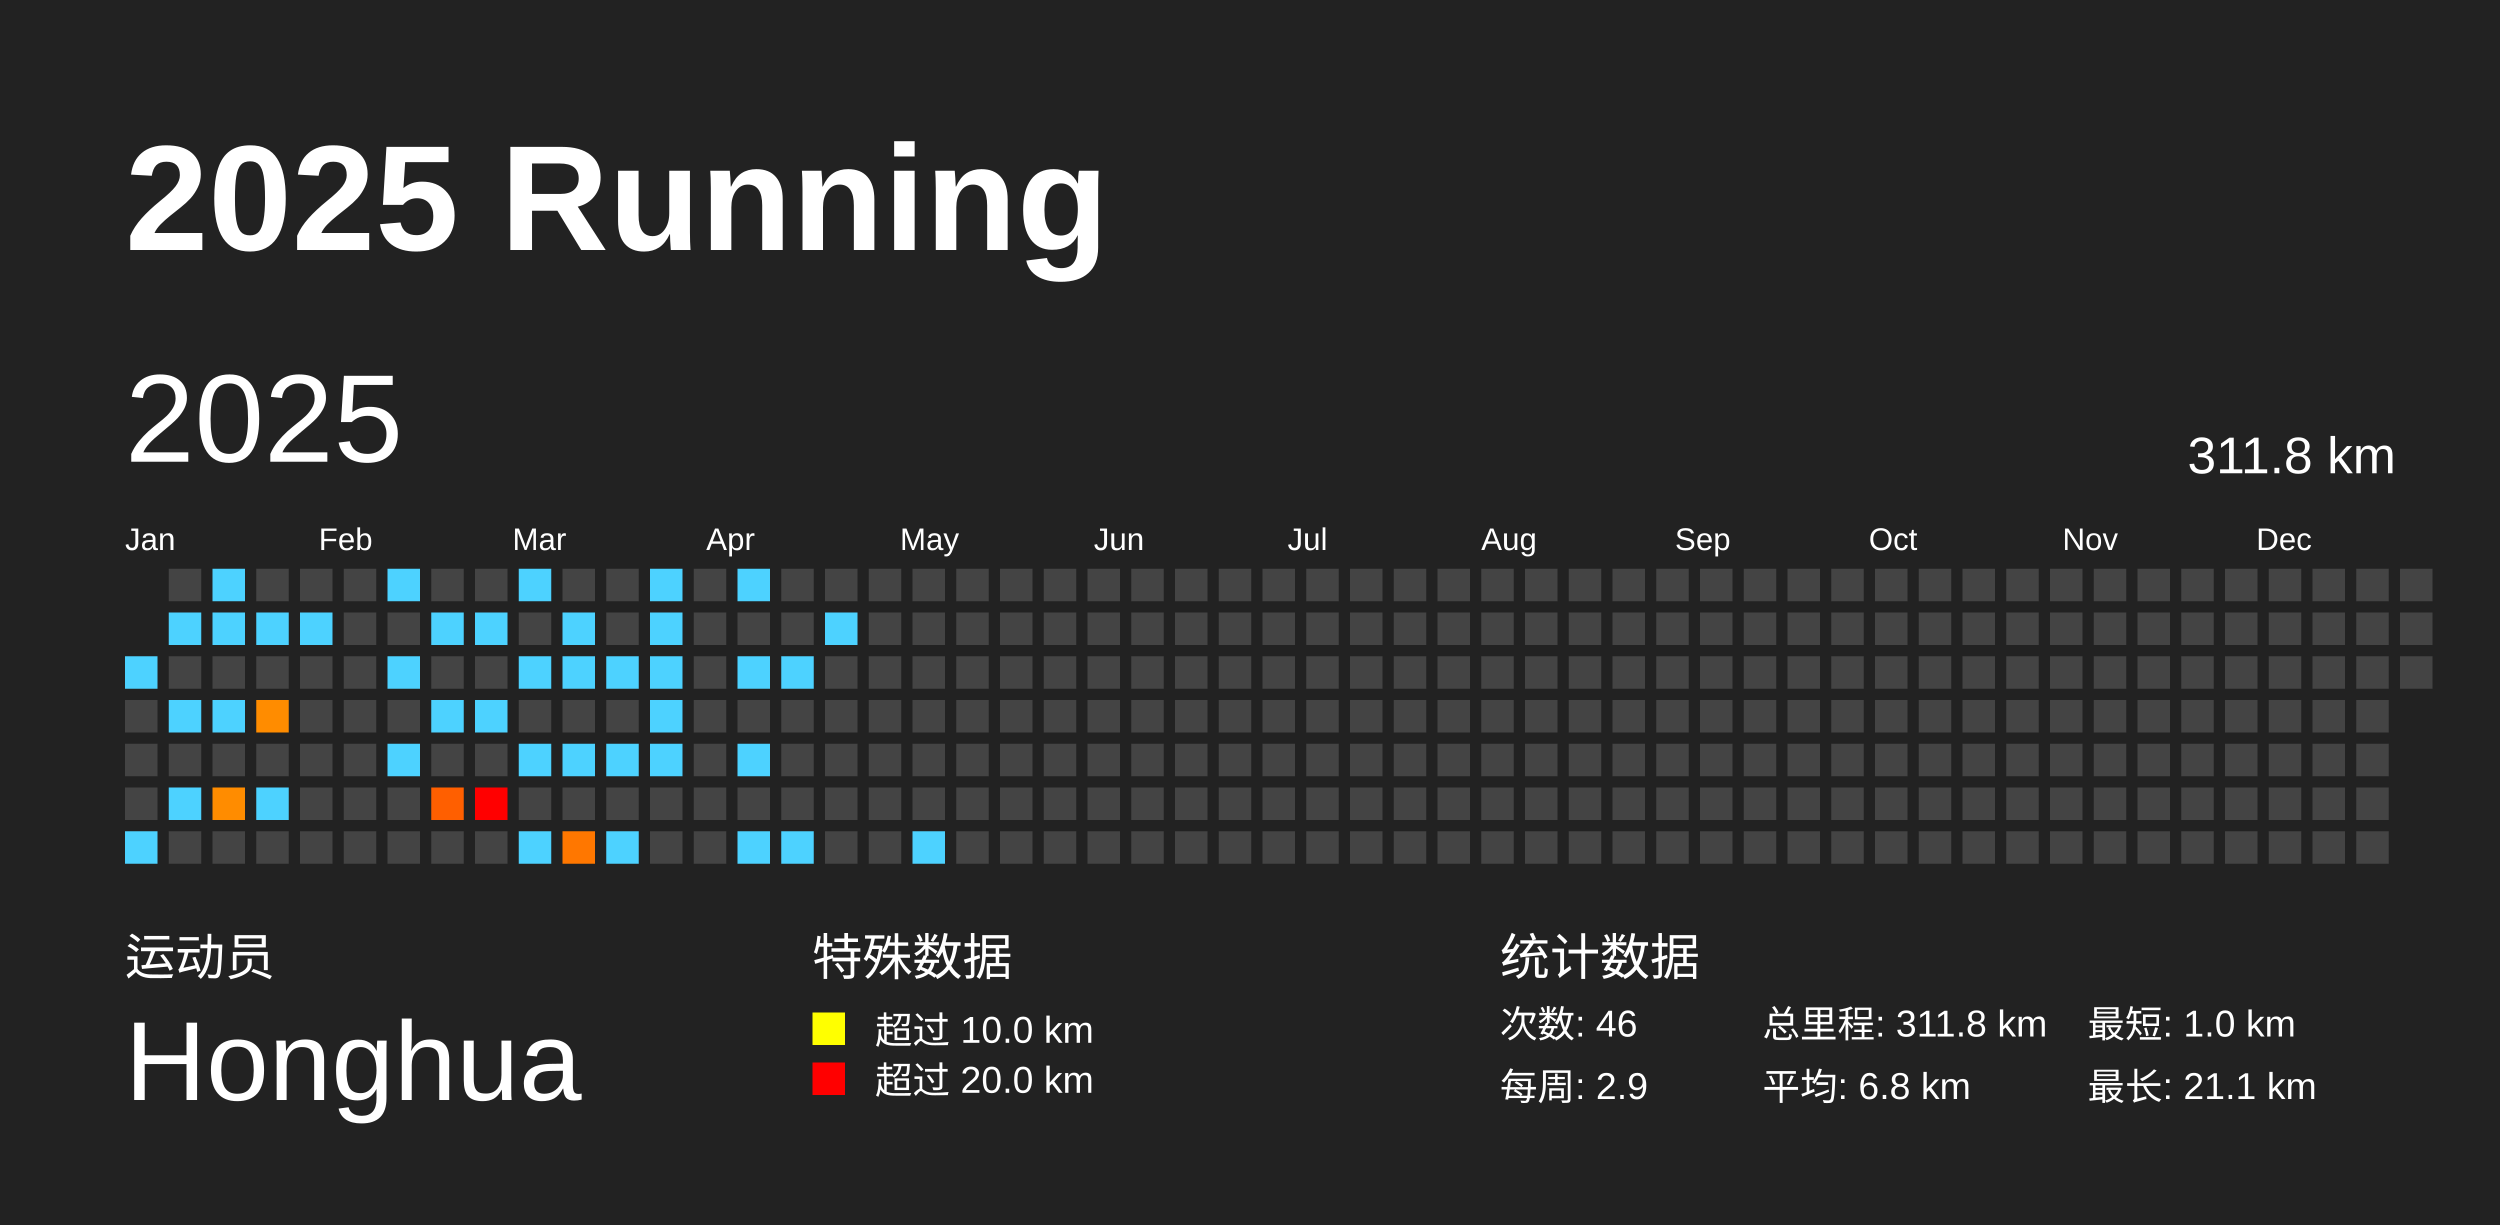
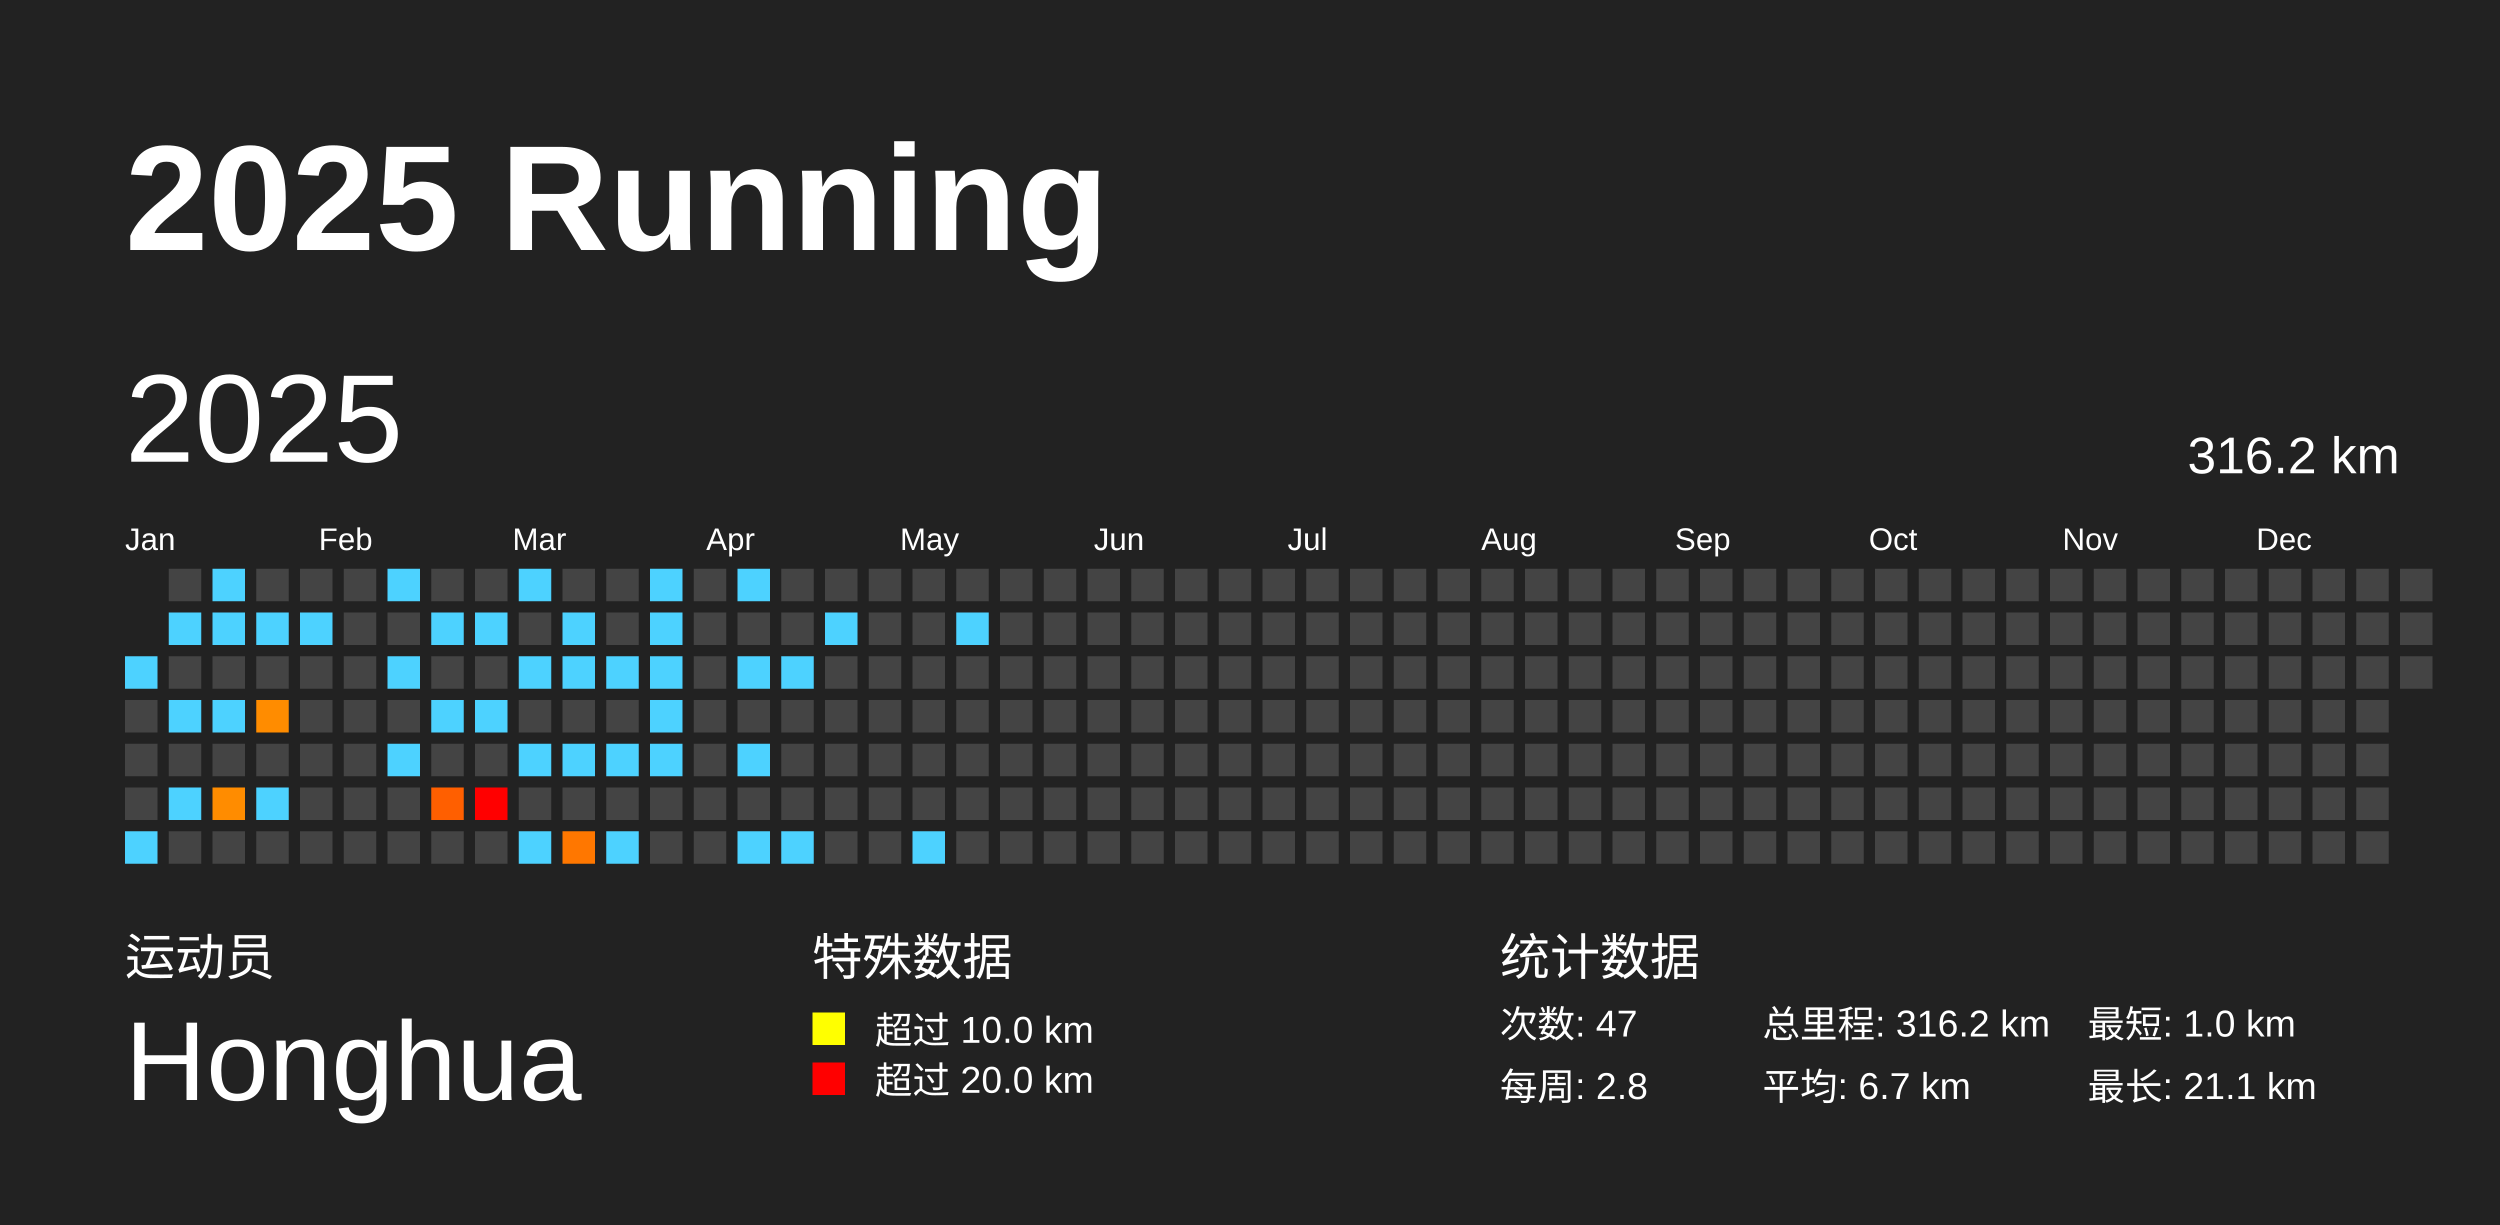
<svg xmlns="http://www.w3.org/2000/svg" baseProfile="full" height="98mm" version="1.1" viewBox="0,0,200,98" width="200mm">
  <defs />
  <rect fill="#222222" height="98" width="200" x="0" y="0" />
  <text fill="#FFFFFF" style="font-size:12px; font-family:Arial; font-weight:bold;" x="10" y="20">2025 Running</text>
  <text fill="#FFFFFF" style="font-size:4px; font-family:Arial" x="10" y="78">运动员</text>
  <text fill="#FFFFFF" style="font-size:9px; font-family:Arial" x="10" y="88">Honghua</text>
  <text fill="#FFFFFF" style="font-size:4px; font-family:Arial" x="65" y="78">特殊数据</text>
  <rect fill="yellow" height="2.6" width="2.6" x="65" y="81" />
  <text fill="#FFFFFF" style="font-size:3px; font-family:Arial" x="70" y="83.5">超过 10.0 km</text>
  <rect fill="red" height="2.6" width="2.6" x="65" y="85" />
  <text fill="#FFFFFF" style="font-size:3px; font-family:Arial" x="70" y="87.5">超过 20.0 km</text>
  <text fill="#FFFFFF" style="font-size:4px; font-family:Arial" x="120" y="78">统计数据</text>
-   <text fill="#FFFFFF" style="font-size:3px; font-family:Arial" x="120" y="83">次数: 46</text>
-   <text fill="#FFFFFF" style="font-size:3px; font-family:Arial" x="120" y="88">每周: 2.9</text>
-   <text fill="#FFFFFF" style="font-size:3px; font-family:Arial" x="141" y="83">总里程: 311.8 km</text>
-   <text fill="#FFFFFF" style="font-size:3px; font-family:Arial" x="141" y="88">平均: 6.8 km</text>
+   <text fill="#FFFFFF" style="font-size:3px; font-family:Arial" x="120" y="83">次数: 47</text>
+   <text fill="#FFFFFF" style="font-size:3px; font-family:Arial" x="120" y="88">每周: 2.8</text>
+   <text fill="#FFFFFF" style="font-size:3px; font-family:Arial" x="141" y="83">总里程: 316.2 km</text>
+   <text fill="#FFFFFF" style="font-size:3px; font-family:Arial" x="141" y="88">平均: 6.7 km</text>
  <text fill="#FFFFFF" style="font-size:3px; font-family:Arial" x="167" y="83">最短: 1.0 km</text>
  <text fill="#FFFFFF" style="font-size:3px; font-family:Arial" x="167" y="88">最长: 21.1 km</text>
  <text dominant-baseline="hanging" fill="#FFFFFF" style="font-size:10.0px; font-family:Arial;" x="10" y="30">2025</text>
-   <text dominant-baseline="hanging" fill="#FFFFFF" style="font-size:4.125px; font-family:Arial;" x="175" y="35">311.8 km</text>
+   <text dominant-baseline="hanging" fill="#FFFFFF" style="font-size:4.125px; font-family:Arial;" x="175" y="35">316.2 km</text>
  <text fill="#FFFFFF" style="font-size:2.5px; font-family:Arial" x="10.0" y="44">Jan</text>
  <text fill="#FFFFFF" style="font-size:2.5px; font-family:Arial" x="25.5" y="44">Feb</text>
  <text fill="#FFFFFF" style="font-size:2.5px; font-family:Arial" x="41.0" y="44">Mar</text>
  <text fill="#FFFFFF" style="font-size:2.5px; font-family:Arial" x="56.5" y="44">Apr</text>
  <text fill="#FFFFFF" style="font-size:2.5px; font-family:Arial" x="72.0" y="44">May</text>
  <text fill="#FFFFFF" style="font-size:2.5px; font-family:Arial" x="87.5" y="44">Jun</text>
  <text fill="#FFFFFF" style="font-size:2.5px; font-family:Arial" x="103.0" y="44">Jul</text>
  <text fill="#FFFFFF" style="font-size:2.5px; font-family:Arial" x="118.5" y="44">Aug</text>
  <text fill="#FFFFFF" style="font-size:2.5px; font-family:Arial" x="134.0" y="44">Sep</text>
  <text fill="#FFFFFF" style="font-size:2.5px; font-family:Arial" x="149.5" y="44">Oct</text>
  <text fill="#FFFFFF" style="font-size:2.5px; font-family:Arial" x="165.0" y="44">Nov</text>
  <text fill="#FFFFFF" style="font-size:2.5px; font-family:Arial" x="180.5" y="44">Dec</text>
  <rect fill="#4dd2ff" height="2.6" width="2.6" x="10.0" y="52.5" />
  <rect fill="#444444" height="2.6" width="2.6" x="10.0" y="56.0" />
  <rect fill="#444444" height="2.6" width="2.6" x="10.0" y="59.5" />
  <rect fill="#444444" height="2.6" width="2.6" x="10.0" y="63.0" />
  <rect fill="#4dd2ff" height="2.6" width="2.6" x="10.0" y="66.5" />
  <rect fill="#444444" height="2.6" width="2.6" x="13.5" y="45.5" />
  <rect fill="#4dd2ff" height="2.6" width="2.6" x="13.5" y="49.0" />
  <rect fill="#444444" height="2.6" width="2.6" x="13.5" y="52.5" />
  <rect fill="#4dd2ff" height="2.6" width="2.6" x="13.5" y="56.0" />
  <rect fill="#444444" height="2.6" width="2.6" x="13.5" y="59.5" />
  <rect fill="#4dd2ff" height="2.6" width="2.6" x="13.5" y="63.0" />
  <rect fill="#444444" height="2.6" width="2.6" x="13.5" y="66.5" />
  <rect fill="#4dd2ff" height="2.6" width="2.6" x="17.0" y="45.5" />
  <rect fill="#4dd2ff" height="2.6" width="2.6" x="17.0" y="49.0" />
  <rect fill="#444444" height="2.6" width="2.6" x="17.0" y="52.5" />
  <rect fill="#4dd2ff" height="2.6" width="2.6" x="17.0" y="56.0" />
  <rect fill="#444444" height="2.6" width="2.6" x="17.0" y="59.5" />
  <rect fill="#ff8c00" height="2.6" width="2.6" x="17.0" y="63.0" />
  <rect fill="#444444" height="2.6" width="2.6" x="17.0" y="66.5" />
  <rect fill="#444444" height="2.6" width="2.6" x="20.5" y="45.5" />
  <rect fill="#4dd2ff" height="2.6" width="2.6" x="20.5" y="49.0" />
  <rect fill="#444444" height="2.6" width="2.6" x="20.5" y="52.5" />
  <rect fill="#ff8c00" height="2.6" width="2.6" x="20.5" y="56.0" />
  <rect fill="#444444" height="2.6" width="2.6" x="20.5" y="59.5" />
  <rect fill="#4dd2ff" height="2.6" width="2.6" x="20.5" y="63.0" />
  <rect fill="#444444" height="2.6" width="2.6" x="20.5" y="66.5" />
  <rect fill="#444444" height="2.6" width="2.6" x="24.0" y="45.5" />
  <rect fill="#4dd2ff" height="2.6" width="2.6" x="24.0" y="49.0" />
  <rect fill="#444444" height="2.6" width="2.6" x="24.0" y="52.5" />
  <rect fill="#444444" height="2.6" width="2.6" x="24.0" y="56.0" />
  <rect fill="#444444" height="2.6" width="2.6" x="24.0" y="59.5" />
  <rect fill="#444444" height="2.6" width="2.6" x="24.0" y="63.0" />
  <rect fill="#444444" height="2.6" width="2.6" x="24.0" y="66.5" />
  <rect fill="#444444" height="2.6" width="2.6" x="27.5" y="45.5" />
  <rect fill="#444444" height="2.6" width="2.6" x="27.5" y="49.0" />
  <rect fill="#444444" height="2.6" width="2.6" x="27.5" y="52.5" />
  <rect fill="#444444" height="2.6" width="2.6" x="27.5" y="56.0" />
  <rect fill="#444444" height="2.6" width="2.6" x="27.5" y="59.5" />
  <rect fill="#444444" height="2.6" width="2.6" x="27.5" y="63.0" />
  <rect fill="#444444" height="2.6" width="2.6" x="27.5" y="66.5" />
  <rect fill="#4dd2ff" height="2.6" width="2.6" x="31.0" y="45.5" />
  <rect fill="#444444" height="2.6" width="2.6" x="31.0" y="49.0" />
  <rect fill="#4dd2ff" height="2.6" width="2.6" x="31.0" y="52.5" />
  <rect fill="#444444" height="2.6" width="2.6" x="31.0" y="56.0" />
  <rect fill="#4dd2ff" height="2.6" width="2.6" x="31.0" y="59.5" />
  <rect fill="#444444" height="2.6" width="2.6" x="31.0" y="63.0" />
  <rect fill="#444444" height="2.6" width="2.6" x="31.0" y="66.5" />
  <rect fill="#444444" height="2.6" width="2.6" x="34.5" y="45.5" />
  <rect fill="#4dd2ff" height="2.6" width="2.6" x="34.5" y="49.0" />
  <rect fill="#444444" height="2.6" width="2.6" x="34.5" y="52.5" />
  <rect fill="#4dd2ff" height="2.6" width="2.6" x="34.5" y="56.0" />
  <rect fill="#444444" height="2.6" width="2.6" x="34.5" y="59.5" />
  <rect fill="#ff5f00" height="2.6" width="2.6" x="34.5" y="63.0" />
  <rect fill="#444444" height="2.6" width="2.6" x="34.5" y="66.5" />
  <rect fill="#444444" height="2.6" width="2.6" x="38.0" y="45.5" />
  <rect fill="#4dd2ff" height="2.6" width="2.6" x="38.0" y="49.0" />
  <rect fill="#444444" height="2.6" width="2.6" x="38.0" y="52.5" />
  <rect fill="#4dd2ff" height="2.6" width="2.6" x="38.0" y="56.0" />
  <rect fill="#444444" height="2.6" width="2.6" x="38.0" y="59.5" />
  <rect fill="red" height="2.6" width="2.6" x="38.0" y="63.0" />
  <rect fill="#444444" height="2.6" width="2.6" x="38.0" y="66.5" />
  <rect fill="#4dd2ff" height="2.6" width="2.6" x="41.5" y="45.5" />
  <rect fill="#444444" height="2.6" width="2.6" x="41.5" y="49.0" />
  <rect fill="#4dd2ff" height="2.6" width="2.6" x="41.5" y="52.5" />
  <rect fill="#444444" height="2.6" width="2.6" x="41.5" y="56.0" />
  <rect fill="#4dd2ff" height="2.6" width="2.6" x="41.5" y="59.5" />
  <rect fill="#444444" height="2.6" width="2.6" x="41.5" y="63.0" />
  <rect fill="#4dd2ff" height="2.6" width="2.6" x="41.5" y="66.5" />
  <rect fill="#444444" height="2.6" width="2.6" x="45.0" y="45.5" />
  <rect fill="#4dd2ff" height="2.6" width="2.6" x="45.0" y="49.0" />
  <rect fill="#4dd2ff" height="2.6" width="2.6" x="45.0" y="52.5" />
  <rect fill="#444444" height="2.6" width="2.6" x="45.0" y="56.0" />
  <rect fill="#4dd2ff" height="2.6" width="2.6" x="45.0" y="59.5" />
  <rect fill="#444444" height="2.6" width="2.6" x="45.0" y="63.0" />
  <rect fill="#ff7700" height="2.6" width="2.6" x="45.0" y="66.5" />
  <rect fill="#444444" height="2.6" width="2.6" x="48.5" y="45.5" />
  <rect fill="#444444" height="2.6" width="2.6" x="48.5" y="49.0" />
  <rect fill="#4dd2ff" height="2.6" width="2.6" x="48.5" y="52.5" />
  <rect fill="#444444" height="2.6" width="2.6" x="48.5" y="56.0" />
  <rect fill="#4dd2ff" height="2.6" width="2.6" x="48.5" y="59.5" />
  <rect fill="#444444" height="2.6" width="2.6" x="48.5" y="63.0" />
  <rect fill="#4dd2ff" height="2.6" width="2.6" x="48.5" y="66.5" />
  <rect fill="#4dd2ff" height="2.6" width="2.6" x="52.0" y="45.5" />
  <rect fill="#4dd2ff" height="2.6" width="2.6" x="52.0" y="49.0" />
  <rect fill="#4dd2ff" height="2.6" width="2.6" x="52.0" y="52.5" />
  <rect fill="#4dd2ff" height="2.6" width="2.6" x="52.0" y="56.0" />
  <rect fill="#4dd2ff" height="2.6" width="2.6" x="52.0" y="59.5" />
  <rect fill="#444444" height="2.6" width="2.6" x="52.0" y="63.0" />
  <rect fill="#444444" height="2.6" width="2.6" x="52.0" y="66.5" />
  <rect fill="#444444" height="2.6" width="2.6" x="55.5" y="45.5" />
  <rect fill="#444444" height="2.6" width="2.6" x="55.5" y="49.0" />
  <rect fill="#444444" height="2.6" width="2.6" x="55.5" y="52.5" />
  <rect fill="#444444" height="2.6" width="2.6" x="55.5" y="56.0" />
  <rect fill="#444444" height="2.6" width="2.6" x="55.5" y="59.5" />
  <rect fill="#444444" height="2.6" width="2.6" x="55.5" y="63.0" />
  <rect fill="#444444" height="2.6" width="2.6" x="55.5" y="66.5" />
  <rect fill="#4dd2ff" height="2.6" width="2.6" x="59.0" y="45.5" />
  <rect fill="#444444" height="2.6" width="2.6" x="59.0" y="49.0" />
  <rect fill="#4dd2ff" height="2.6" width="2.6" x="59.0" y="52.5" />
  <rect fill="#444444" height="2.6" width="2.6" x="59.0" y="56.0" />
  <rect fill="#4dd2ff" height="2.6" width="2.6" x="59.0" y="59.5" />
  <rect fill="#444444" height="2.6" width="2.6" x="59.0" y="63.0" />
  <rect fill="#4dd2ff" height="2.6" width="2.6" x="59.0" y="66.5" />
  <rect fill="#444444" height="2.6" width="2.6" x="62.5" y="45.5" />
  <rect fill="#444444" height="2.6" width="2.6" x="62.5" y="49.0" />
  <rect fill="#4dd2ff" height="2.6" width="2.6" x="62.5" y="52.5" />
  <rect fill="#444444" height="2.6" width="2.6" x="62.5" y="56.0" />
  <rect fill="#444444" height="2.6" width="2.6" x="62.5" y="59.5" />
  <rect fill="#444444" height="2.6" width="2.6" x="62.5" y="63.0" />
  <rect fill="#4dd2ff" height="2.6" width="2.6" x="62.5" y="66.5" />
  <rect fill="#444444" height="2.6" width="2.6" x="66.0" y="45.5" />
  <rect fill="#4dd2ff" height="2.6" width="2.6" x="66.0" y="49.0" />
  <rect fill="#444444" height="2.6" width="2.6" x="66.0" y="52.5" />
  <rect fill="#444444" height="2.6" width="2.6" x="66.0" y="56.0" />
  <rect fill="#444444" height="2.6" width="2.6" x="66.0" y="59.5" />
  <rect fill="#444444" height="2.6" width="2.6" x="66.0" y="63.0" />
  <rect fill="#444444" height="2.6" width="2.6" x="66.0" y="66.5" />
  <rect fill="#444444" height="2.6" width="2.6" x="69.5" y="45.5" />
  <rect fill="#444444" height="2.6" width="2.6" x="69.5" y="49.0" />
  <rect fill="#444444" height="2.6" width="2.6" x="69.5" y="52.5" />
  <rect fill="#444444" height="2.6" width="2.6" x="69.5" y="56.0" />
  <rect fill="#444444" height="2.6" width="2.6" x="69.5" y="59.5" />
  <rect fill="#444444" height="2.6" width="2.6" x="69.5" y="63.0" />
  <rect fill="#444444" height="2.6" width="2.6" x="69.5" y="66.5" />
  <rect fill="#444444" height="2.6" width="2.6" x="73.0" y="45.5" />
  <rect fill="#444444" height="2.6" width="2.6" x="73.0" y="49.0" />
  <rect fill="#444444" height="2.6" width="2.6" x="73.0" y="52.5" />
  <rect fill="#444444" height="2.6" width="2.6" x="73.0" y="56.0" />
  <rect fill="#444444" height="2.6" width="2.6" x="73.0" y="59.5" />
  <rect fill="#444444" height="2.6" width="2.6" x="73.0" y="63.0" />
  <rect fill="#4dd2ff" height="2.6" width="2.6" x="73.0" y="66.5" />
  <rect fill="#444444" height="2.6" width="2.6" x="76.5" y="45.5" />
-   <rect fill="#444444" height="2.6" width="2.6" x="76.5" y="49.0" />
+   <rect fill="#4dd2ff" height="2.6" width="2.6" x="76.5" y="49.0" />
  <rect fill="#444444" height="2.6" width="2.6" x="76.5" y="52.5" />
  <rect fill="#444444" height="2.6" width="2.6" x="76.5" y="56.0" />
  <rect fill="#444444" height="2.6" width="2.6" x="76.5" y="59.5" />
  <rect fill="#444444" height="2.6" width="2.6" x="76.5" y="63.0" />
  <rect fill="#444444" height="2.6" width="2.6" x="76.5" y="66.5" />
  <rect fill="#444444" height="2.6" width="2.6" x="80.0" y="45.5" />
  <rect fill="#444444" height="2.6" width="2.6" x="80.0" y="49.0" />
  <rect fill="#444444" height="2.6" width="2.6" x="80.0" y="52.5" />
  <rect fill="#444444" height="2.6" width="2.6" x="80.0" y="56.0" />
  <rect fill="#444444" height="2.6" width="2.6" x="80.0" y="59.5" />
  <rect fill="#444444" height="2.6" width="2.6" x="80.0" y="63.0" />
  <rect fill="#444444" height="2.6" width="2.6" x="80.0" y="66.5" />
  <rect fill="#444444" height="2.6" width="2.6" x="83.5" y="45.5" />
  <rect fill="#444444" height="2.6" width="2.6" x="83.5" y="49.0" />
  <rect fill="#444444" height="2.6" width="2.6" x="83.5" y="52.5" />
  <rect fill="#444444" height="2.6" width="2.6" x="83.5" y="56.0" />
  <rect fill="#444444" height="2.6" width="2.6" x="83.5" y="59.5" />
  <rect fill="#444444" height="2.6" width="2.6" x="83.5" y="63.0" />
  <rect fill="#444444" height="2.6" width="2.6" x="83.5" y="66.5" />
  <rect fill="#444444" height="2.6" width="2.6" x="87.0" y="45.5" />
  <rect fill="#444444" height="2.6" width="2.6" x="87.0" y="49.0" />
  <rect fill="#444444" height="2.6" width="2.6" x="87.0" y="52.5" />
  <rect fill="#444444" height="2.6" width="2.6" x="87.0" y="56.0" />
  <rect fill="#444444" height="2.6" width="2.6" x="87.0" y="59.5" />
  <rect fill="#444444" height="2.6" width="2.6" x="87.0" y="63.0" />
  <rect fill="#444444" height="2.6" width="2.6" x="87.0" y="66.5" />
  <rect fill="#444444" height="2.6" width="2.6" x="90.5" y="45.5" />
  <rect fill="#444444" height="2.6" width="2.6" x="90.5" y="49.0" />
  <rect fill="#444444" height="2.6" width="2.6" x="90.5" y="52.5" />
  <rect fill="#444444" height="2.6" width="2.6" x="90.5" y="56.0" />
  <rect fill="#444444" height="2.6" width="2.6" x="90.5" y="59.5" />
  <rect fill="#444444" height="2.6" width="2.6" x="90.5" y="63.0" />
  <rect fill="#444444" height="2.6" width="2.6" x="90.5" y="66.5" />
  <rect fill="#444444" height="2.6" width="2.6" x="94.0" y="45.5" />
  <rect fill="#444444" height="2.6" width="2.6" x="94.0" y="49.0" />
  <rect fill="#444444" height="2.6" width="2.6" x="94.0" y="52.5" />
  <rect fill="#444444" height="2.6" width="2.6" x="94.0" y="56.0" />
  <rect fill="#444444" height="2.6" width="2.6" x="94.0" y="59.5" />
  <rect fill="#444444" height="2.6" width="2.6" x="94.0" y="63.0" />
  <rect fill="#444444" height="2.6" width="2.6" x="94.0" y="66.5" />
  <rect fill="#444444" height="2.6" width="2.6" x="97.5" y="45.5" />
  <rect fill="#444444" height="2.6" width="2.6" x="97.5" y="49.0" />
  <rect fill="#444444" height="2.6" width="2.6" x="97.5" y="52.5" />
  <rect fill="#444444" height="2.6" width="2.6" x="97.5" y="56.0" />
  <rect fill="#444444" height="2.6" width="2.6" x="97.5" y="59.5" />
  <rect fill="#444444" height="2.6" width="2.6" x="97.5" y="63.0" />
  <rect fill="#444444" height="2.6" width="2.6" x="97.5" y="66.5" />
  <rect fill="#444444" height="2.6" width="2.6" x="101.0" y="45.5" />
  <rect fill="#444444" height="2.6" width="2.6" x="101.0" y="49.0" />
  <rect fill="#444444" height="2.6" width="2.6" x="101.0" y="52.5" />
  <rect fill="#444444" height="2.6" width="2.6" x="101.0" y="56.0" />
  <rect fill="#444444" height="2.6" width="2.6" x="101.0" y="59.5" />
  <rect fill="#444444" height="2.6" width="2.6" x="101.0" y="63.0" />
  <rect fill="#444444" height="2.6" width="2.6" x="101.0" y="66.5" />
  <rect fill="#444444" height="2.6" width="2.6" x="104.5" y="45.5" />
  <rect fill="#444444" height="2.6" width="2.6" x="104.5" y="49.0" />
  <rect fill="#444444" height="2.6" width="2.6" x="104.5" y="52.5" />
  <rect fill="#444444" height="2.6" width="2.6" x="104.5" y="56.0" />
  <rect fill="#444444" height="2.6" width="2.6" x="104.5" y="59.5" />
  <rect fill="#444444" height="2.6" width="2.6" x="104.5" y="63.0" />
  <rect fill="#444444" height="2.6" width="2.6" x="104.5" y="66.5" />
  <rect fill="#444444" height="2.6" width="2.6" x="108.0" y="45.5" />
  <rect fill="#444444" height="2.6" width="2.6" x="108.0" y="49.0" />
  <rect fill="#444444" height="2.6" width="2.6" x="108.0" y="52.5" />
  <rect fill="#444444" height="2.6" width="2.6" x="108.0" y="56.0" />
  <rect fill="#444444" height="2.6" width="2.6" x="108.0" y="59.5" />
  <rect fill="#444444" height="2.6" width="2.6" x="108.0" y="63.0" />
  <rect fill="#444444" height="2.6" width="2.6" x="108.0" y="66.5" />
  <rect fill="#444444" height="2.6" width="2.6" x="111.5" y="45.5" />
  <rect fill="#444444" height="2.6" width="2.6" x="111.5" y="49.0" />
  <rect fill="#444444" height="2.6" width="2.6" x="111.5" y="52.5" />
  <rect fill="#444444" height="2.6" width="2.6" x="111.5" y="56.0" />
  <rect fill="#444444" height="2.6" width="2.6" x="111.5" y="59.5" />
  <rect fill="#444444" height="2.6" width="2.6" x="111.5" y="63.0" />
  <rect fill="#444444" height="2.6" width="2.6" x="111.5" y="66.5" />
  <rect fill="#444444" height="2.6" width="2.6" x="115.0" y="45.5" />
  <rect fill="#444444" height="2.6" width="2.6" x="115.0" y="49.0" />
  <rect fill="#444444" height="2.6" width="2.6" x="115.0" y="52.5" />
  <rect fill="#444444" height="2.6" width="2.6" x="115.0" y="56.0" />
  <rect fill="#444444" height="2.6" width="2.6" x="115.0" y="59.5" />
  <rect fill="#444444" height="2.6" width="2.6" x="115.0" y="63.0" />
  <rect fill="#444444" height="2.6" width="2.6" x="115.0" y="66.5" />
  <rect fill="#444444" height="2.6" width="2.6" x="118.5" y="45.5" />
  <rect fill="#444444" height="2.6" width="2.6" x="118.5" y="49.0" />
  <rect fill="#444444" height="2.6" width="2.6" x="118.5" y="52.5" />
  <rect fill="#444444" height="2.6" width="2.6" x="118.5" y="56.0" />
  <rect fill="#444444" height="2.6" width="2.6" x="118.5" y="59.5" />
  <rect fill="#444444" height="2.6" width="2.6" x="118.5" y="63.0" />
  <rect fill="#444444" height="2.6" width="2.6" x="118.5" y="66.5" />
  <rect fill="#444444" height="2.6" width="2.6" x="122.0" y="45.5" />
  <rect fill="#444444" height="2.6" width="2.6" x="122.0" y="49.0" />
  <rect fill="#444444" height="2.6" width="2.6" x="122.0" y="52.5" />
  <rect fill="#444444" height="2.6" width="2.6" x="122.0" y="56.0" />
  <rect fill="#444444" height="2.6" width="2.6" x="122.0" y="59.5" />
  <rect fill="#444444" height="2.6" width="2.6" x="122.0" y="63.0" />
  <rect fill="#444444" height="2.6" width="2.6" x="122.0" y="66.5" />
  <rect fill="#444444" height="2.6" width="2.6" x="125.5" y="45.5" />
  <rect fill="#444444" height="2.6" width="2.6" x="125.5" y="49.0" />
  <rect fill="#444444" height="2.6" width="2.6" x="125.5" y="52.5" />
  <rect fill="#444444" height="2.6" width="2.6" x="125.5" y="56.0" />
  <rect fill="#444444" height="2.6" width="2.6" x="125.5" y="59.5" />
  <rect fill="#444444" height="2.6" width="2.6" x="125.5" y="63.0" />
  <rect fill="#444444" height="2.6" width="2.6" x="125.5" y="66.5" />
  <rect fill="#444444" height="2.6" width="2.6" x="129.0" y="45.5" />
  <rect fill="#444444" height="2.6" width="2.6" x="129.0" y="49.0" />
  <rect fill="#444444" height="2.6" width="2.6" x="129.0" y="52.5" />
  <rect fill="#444444" height="2.6" width="2.6" x="129.0" y="56.0" />
  <rect fill="#444444" height="2.6" width="2.6" x="129.0" y="59.5" />
  <rect fill="#444444" height="2.6" width="2.6" x="129.0" y="63.0" />
  <rect fill="#444444" height="2.6" width="2.6" x="129.0" y="66.5" />
  <rect fill="#444444" height="2.6" width="2.6" x="132.5" y="45.5" />
  <rect fill="#444444" height="2.6" width="2.6" x="132.5" y="49.0" />
  <rect fill="#444444" height="2.6" width="2.6" x="132.5" y="52.5" />
  <rect fill="#444444" height="2.6" width="2.6" x="132.5" y="56.0" />
  <rect fill="#444444" height="2.6" width="2.6" x="132.5" y="59.5" />
  <rect fill="#444444" height="2.6" width="2.6" x="132.5" y="63.0" />
  <rect fill="#444444" height="2.6" width="2.6" x="132.5" y="66.5" />
  <rect fill="#444444" height="2.6" width="2.6" x="136.0" y="45.5" />
  <rect fill="#444444" height="2.6" width="2.6" x="136.0" y="49.0" />
  <rect fill="#444444" height="2.6" width="2.6" x="136.0" y="52.5" />
  <rect fill="#444444" height="2.6" width="2.6" x="136.0" y="56.0" />
  <rect fill="#444444" height="2.6" width="2.6" x="136.0" y="59.5" />
  <rect fill="#444444" height="2.6" width="2.6" x="136.0" y="63.0" />
  <rect fill="#444444" height="2.6" width="2.6" x="136.0" y="66.5" />
  <rect fill="#444444" height="2.6" width="2.6" x="139.5" y="45.5" />
  <rect fill="#444444" height="2.6" width="2.6" x="139.5" y="49.0" />
  <rect fill="#444444" height="2.6" width="2.6" x="139.5" y="52.5" />
  <rect fill="#444444" height="2.6" width="2.6" x="139.5" y="56.0" />
  <rect fill="#444444" height="2.6" width="2.6" x="139.5" y="59.5" />
  <rect fill="#444444" height="2.6" width="2.6" x="139.5" y="63.0" />
  <rect fill="#444444" height="2.6" width="2.6" x="139.5" y="66.5" />
  <rect fill="#444444" height="2.6" width="2.6" x="143.0" y="45.5" />
  <rect fill="#444444" height="2.6" width="2.6" x="143.0" y="49.0" />
  <rect fill="#444444" height="2.6" width="2.6" x="143.0" y="52.5" />
  <rect fill="#444444" height="2.6" width="2.6" x="143.0" y="56.0" />
  <rect fill="#444444" height="2.6" width="2.6" x="143.0" y="59.5" />
  <rect fill="#444444" height="2.6" width="2.6" x="143.0" y="63.0" />
  <rect fill="#444444" height="2.6" width="2.6" x="143.0" y="66.5" />
  <rect fill="#444444" height="2.6" width="2.6" x="146.5" y="45.5" />
  <rect fill="#444444" height="2.6" width="2.6" x="146.5" y="49.0" />
  <rect fill="#444444" height="2.6" width="2.6" x="146.5" y="52.5" />
  <rect fill="#444444" height="2.6" width="2.6" x="146.5" y="56.0" />
  <rect fill="#444444" height="2.6" width="2.6" x="146.5" y="59.5" />
  <rect fill="#444444" height="2.6" width="2.6" x="146.5" y="63.0" />
  <rect fill="#444444" height="2.6" width="2.6" x="146.5" y="66.5" />
  <rect fill="#444444" height="2.6" width="2.6" x="150.0" y="45.5" />
  <rect fill="#444444" height="2.6" width="2.6" x="150.0" y="49.0" />
  <rect fill="#444444" height="2.6" width="2.6" x="150.0" y="52.5" />
  <rect fill="#444444" height="2.6" width="2.6" x="150.0" y="56.0" />
  <rect fill="#444444" height="2.6" width="2.6" x="150.0" y="59.5" />
  <rect fill="#444444" height="2.6" width="2.6" x="150.0" y="63.0" />
  <rect fill="#444444" height="2.6" width="2.6" x="150.0" y="66.5" />
  <rect fill="#444444" height="2.6" width="2.6" x="153.5" y="45.5" />
  <rect fill="#444444" height="2.6" width="2.6" x="153.5" y="49.0" />
  <rect fill="#444444" height="2.6" width="2.6" x="153.5" y="52.5" />
  <rect fill="#444444" height="2.6" width="2.6" x="153.5" y="56.0" />
  <rect fill="#444444" height="2.6" width="2.6" x="153.5" y="59.5" />
  <rect fill="#444444" height="2.6" width="2.6" x="153.5" y="63.0" />
  <rect fill="#444444" height="2.6" width="2.6" x="153.5" y="66.5" />
  <rect fill="#444444" height="2.6" width="2.6" x="157.0" y="45.5" />
  <rect fill="#444444" height="2.6" width="2.6" x="157.0" y="49.0" />
  <rect fill="#444444" height="2.6" width="2.6" x="157.0" y="52.5" />
  <rect fill="#444444" height="2.6" width="2.6" x="157.0" y="56.0" />
  <rect fill="#444444" height="2.6" width="2.6" x="157.0" y="59.5" />
  <rect fill="#444444" height="2.6" width="2.6" x="157.0" y="63.0" />
  <rect fill="#444444" height="2.6" width="2.6" x="157.0" y="66.5" />
  <rect fill="#444444" height="2.6" width="2.6" x="160.5" y="45.5" />
  <rect fill="#444444" height="2.6" width="2.6" x="160.5" y="49.0" />
  <rect fill="#444444" height="2.6" width="2.6" x="160.5" y="52.5" />
  <rect fill="#444444" height="2.6" width="2.6" x="160.5" y="56.0" />
  <rect fill="#444444" height="2.6" width="2.6" x="160.5" y="59.5" />
  <rect fill="#444444" height="2.6" width="2.6" x="160.5" y="63.0" />
  <rect fill="#444444" height="2.6" width="2.6" x="160.5" y="66.5" />
  <rect fill="#444444" height="2.6" width="2.6" x="164.0" y="45.5" />
  <rect fill="#444444" height="2.6" width="2.6" x="164.0" y="49.0" />
  <rect fill="#444444" height="2.6" width="2.6" x="164.0" y="52.5" />
  <rect fill="#444444" height="2.6" width="2.6" x="164.0" y="56.0" />
  <rect fill="#444444" height="2.6" width="2.6" x="164.0" y="59.5" />
  <rect fill="#444444" height="2.6" width="2.6" x="164.0" y="63.0" />
  <rect fill="#444444" height="2.6" width="2.6" x="164.0" y="66.5" />
  <rect fill="#444444" height="2.6" width="2.6" x="167.5" y="45.5" />
  <rect fill="#444444" height="2.6" width="2.6" x="167.5" y="49.0" />
  <rect fill="#444444" height="2.6" width="2.6" x="167.5" y="52.5" />
  <rect fill="#444444" height="2.6" width="2.6" x="167.5" y="56.0" />
  <rect fill="#444444" height="2.6" width="2.6" x="167.5" y="59.5" />
  <rect fill="#444444" height="2.6" width="2.6" x="167.5" y="63.0" />
  <rect fill="#444444" height="2.6" width="2.6" x="167.5" y="66.5" />
  <rect fill="#444444" height="2.6" width="2.6" x="171.0" y="45.5" />
  <rect fill="#444444" height="2.6" width="2.6" x="171.0" y="49.0" />
  <rect fill="#444444" height="2.6" width="2.6" x="171.0" y="52.5" />
  <rect fill="#444444" height="2.6" width="2.6" x="171.0" y="56.0" />
  <rect fill="#444444" height="2.6" width="2.6" x="171.0" y="59.5" />
  <rect fill="#444444" height="2.6" width="2.6" x="171.0" y="63.0" />
  <rect fill="#444444" height="2.6" width="2.6" x="171.0" y="66.5" />
  <rect fill="#444444" height="2.6" width="2.6" x="174.5" y="45.5" />
  <rect fill="#444444" height="2.6" width="2.6" x="174.5" y="49.0" />
  <rect fill="#444444" height="2.6" width="2.6" x="174.5" y="52.5" />
  <rect fill="#444444" height="2.6" width="2.6" x="174.5" y="56.0" />
  <rect fill="#444444" height="2.6" width="2.6" x="174.5" y="59.5" />
  <rect fill="#444444" height="2.6" width="2.6" x="174.5" y="63.0" />
  <rect fill="#444444" height="2.6" width="2.6" x="174.5" y="66.5" />
  <rect fill="#444444" height="2.6" width="2.6" x="178.0" y="45.5" />
  <rect fill="#444444" height="2.6" width="2.6" x="178.0" y="49.0" />
  <rect fill="#444444" height="2.6" width="2.6" x="178.0" y="52.5" />
  <rect fill="#444444" height="2.6" width="2.6" x="178.0" y="56.0" />
  <rect fill="#444444" height="2.6" width="2.6" x="178.0" y="59.5" />
  <rect fill="#444444" height="2.6" width="2.6" x="178.0" y="63.0" />
  <rect fill="#444444" height="2.6" width="2.6" x="178.0" y="66.5" />
  <rect fill="#444444" height="2.6" width="2.6" x="181.5" y="45.5" />
  <rect fill="#444444" height="2.6" width="2.6" x="181.5" y="49.0" />
  <rect fill="#444444" height="2.6" width="2.6" x="181.5" y="52.5" />
  <rect fill="#444444" height="2.6" width="2.6" x="181.5" y="56.0" />
  <rect fill="#444444" height="2.6" width="2.6" x="181.5" y="59.5" />
  <rect fill="#444444" height="2.6" width="2.6" x="181.5" y="63.0" />
  <rect fill="#444444" height="2.6" width="2.6" x="181.5" y="66.5" />
  <rect fill="#444444" height="2.6" width="2.6" x="185.0" y="45.5" />
  <rect fill="#444444" height="2.6" width="2.6" x="185.0" y="49.0" />
  <rect fill="#444444" height="2.6" width="2.6" x="185.0" y="52.5" />
  <rect fill="#444444" height="2.6" width="2.6" x="185.0" y="56.0" />
  <rect fill="#444444" height="2.6" width="2.6" x="185.0" y="59.5" />
  <rect fill="#444444" height="2.6" width="2.6" x="185.0" y="63.0" />
  <rect fill="#444444" height="2.6" width="2.6" x="185.0" y="66.5" />
  <rect fill="#444444" height="2.6" width="2.6" x="188.5" y="45.5" />
  <rect fill="#444444" height="2.6" width="2.6" x="188.5" y="49.0" />
  <rect fill="#444444" height="2.6" width="2.6" x="188.5" y="52.5" />
  <rect fill="#444444" height="2.6" width="2.6" x="188.5" y="56.0" />
  <rect fill="#444444" height="2.6" width="2.6" x="188.5" y="59.5" />
  <rect fill="#444444" height="2.6" width="2.6" x="188.5" y="63.0" />
  <rect fill="#444444" height="2.6" width="2.6" x="188.5" y="66.5" />
  <rect fill="#444444" height="2.6" width="2.6" x="192.0" y="45.5" />
  <rect fill="#444444" height="2.6" width="2.6" x="192.0" y="49.0" />
  <rect fill="#444444" height="2.6" width="2.6" x="192.0" y="52.5" />
</svg>
